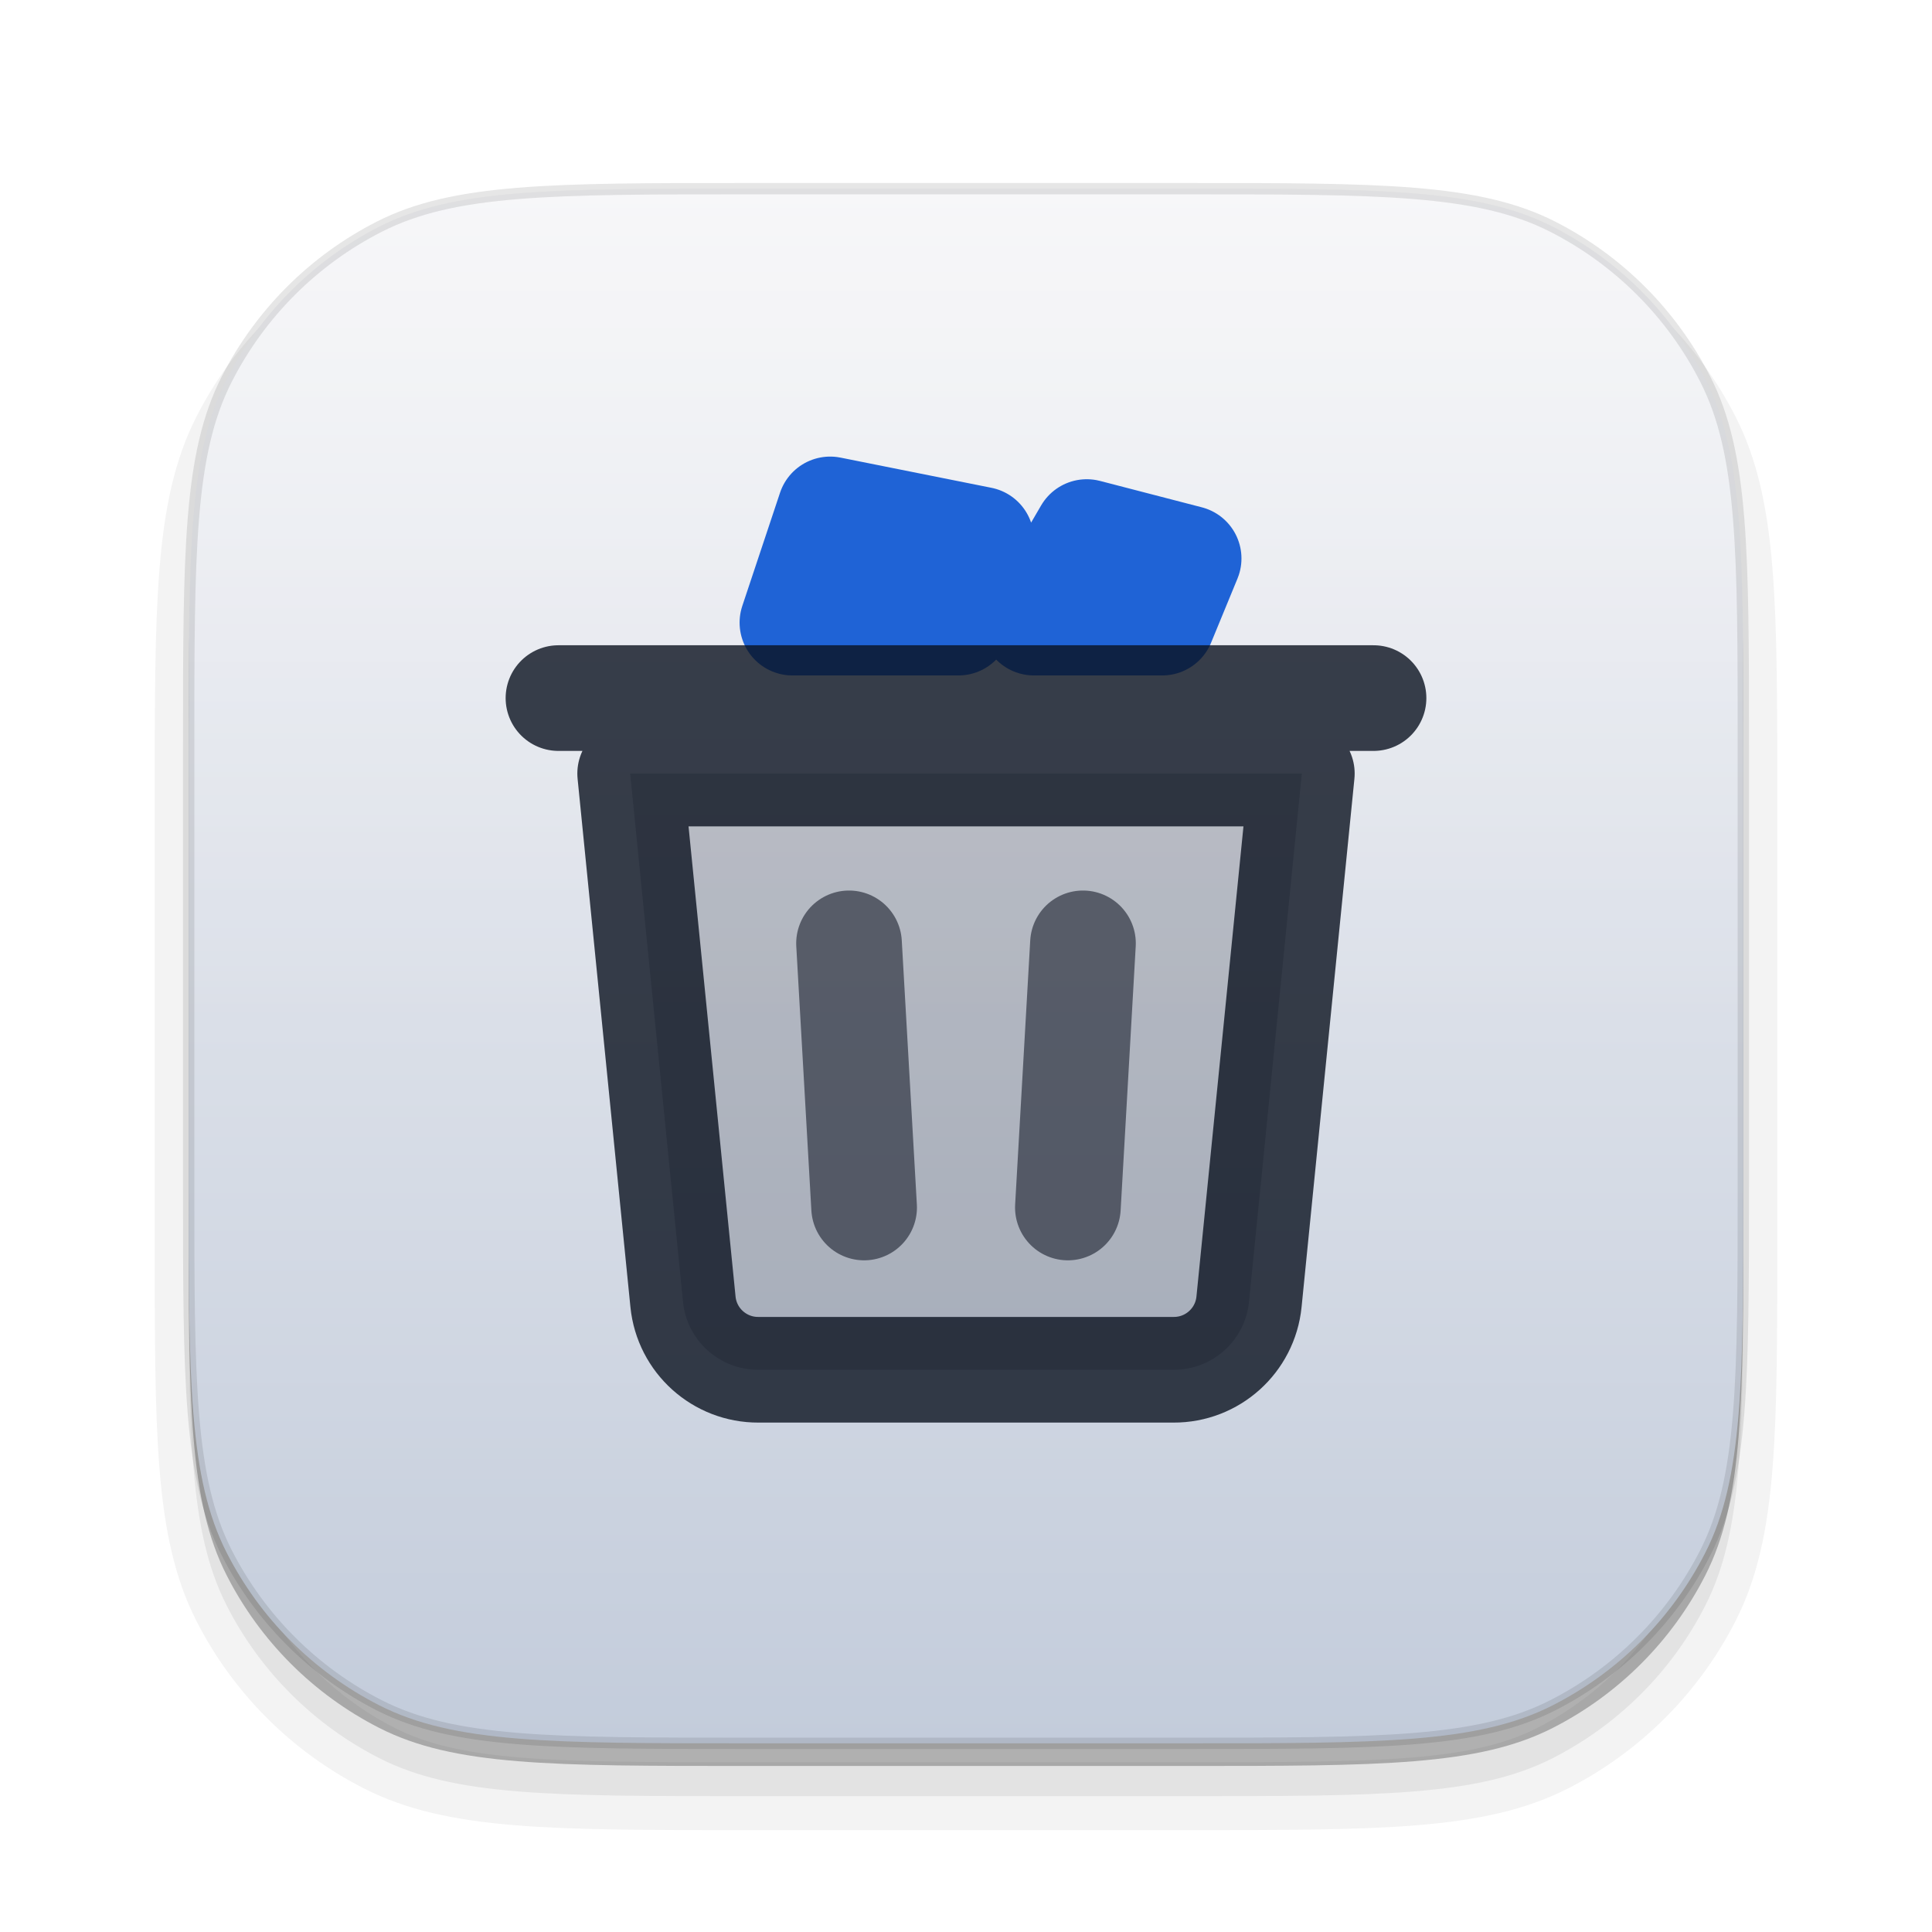
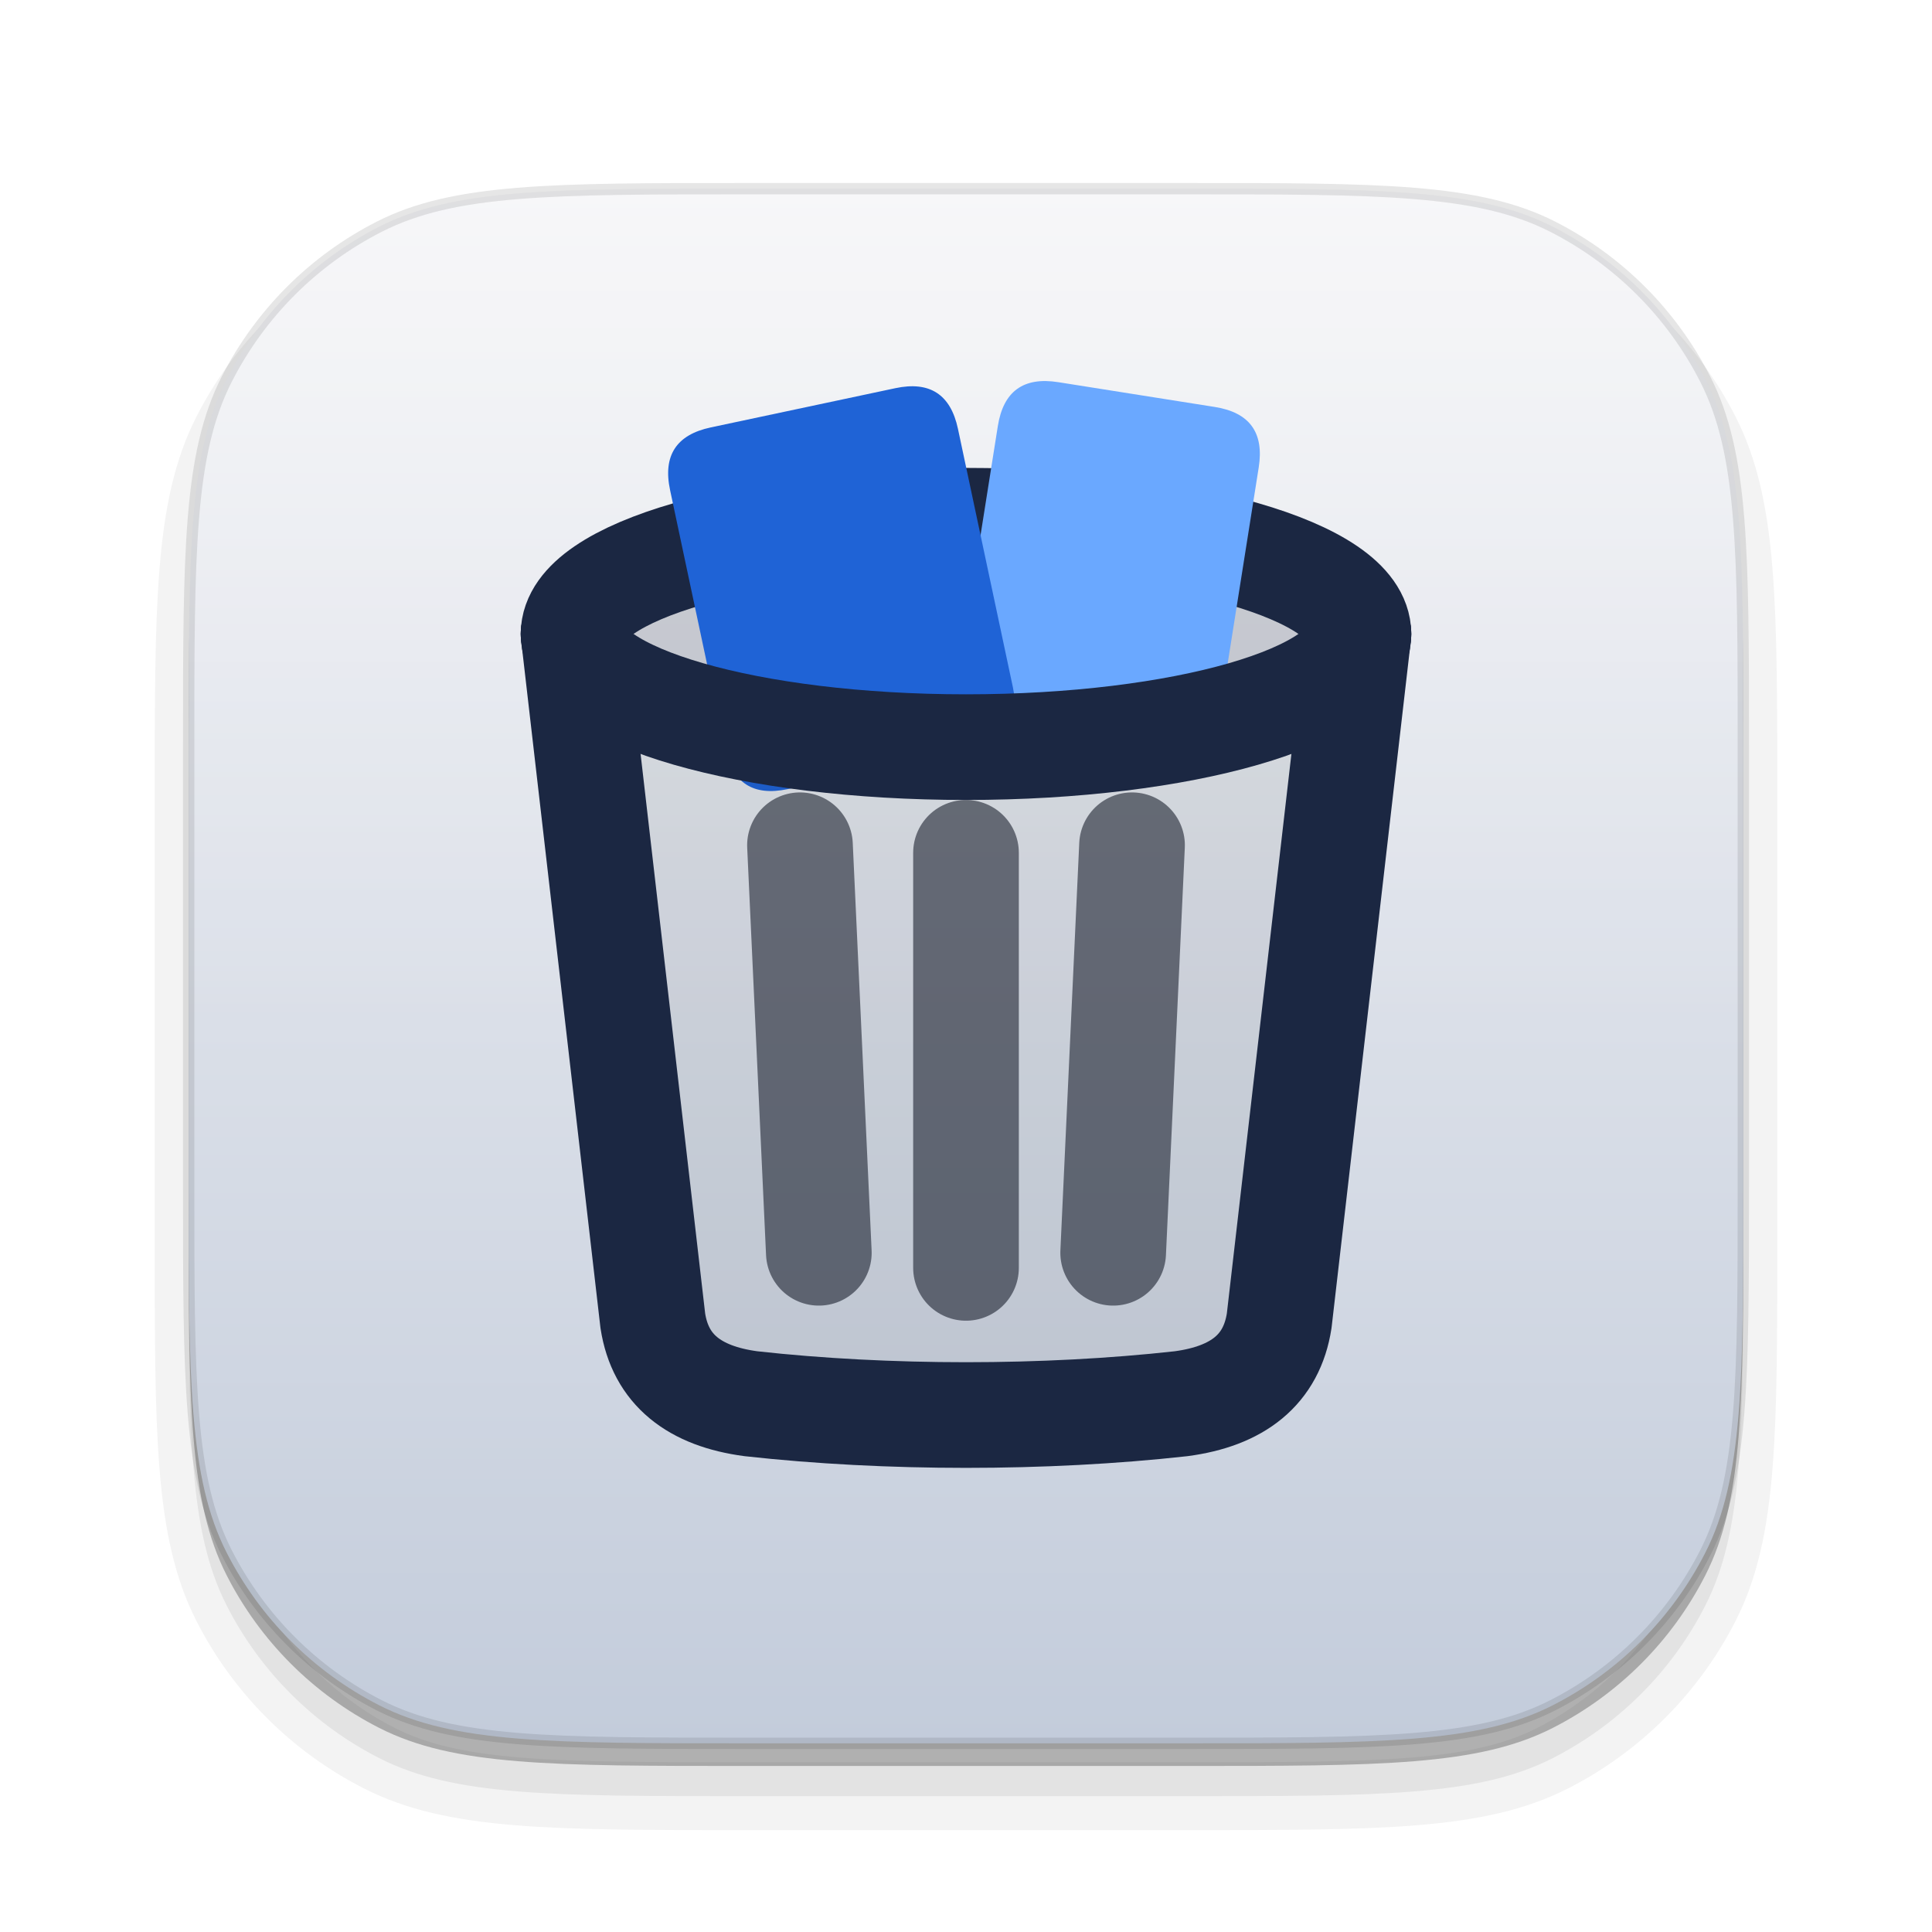
<svg xmlns="http://www.w3.org/2000/svg" viewBox="0 0 1024 1024">
  <defs>
    <linearGradient id="a" x1="512" x2="512" y1="100" y2="924" gradientUnits="userSpaceOnUse">
      <stop offset="0" stop-color="#F5F5F7" />
      <stop offset="1" stop-color="#C3CCDB" />
    </linearGradient>
    <linearGradient id="b" x1="512" x2="512" y1="100" y2="560" gradientUnits="userSpaceOnUse">
      <stop offset="0" stop-color="#FFF" stop-opacity=".22" />
      <stop offset="1" stop-color="#FFF" stop-opacity="0" />
    </linearGradient>
  </defs>
  <path fill-opacity=".07" stroke="#000" stroke-linejoin="round" stroke-opacity=".05" stroke-width="36" d="M628 128c103.61 0 155.41 0 194.99 20.16a185 185 0 0 1 80.85 80.85C924 268.58 924 320.39 924 424v232c0 103.61 0 155.41-20.16 194.99a185 185 0 0 1-80.85 80.85C783.42 952 731.61 952 628 952H396c-103.61 0-155.41 0-194.99-20.16a185 185 0 0 1-80.85-80.85C100 811.42 100 759.61 100 656V424c0-103.61 0-155.41 20.16-194.99a185 185 0 0 1 80.85-80.85C240.58 128 292.39 128 396 128z" />
  <path fill-opacity=".26" d="M628 112c103.61 0 155.41 0 194.99 20.16a185 185 0 0 1 80.85 80.85C924 252.58 924 304.39 924 408v232c0 103.61 0 155.41-20.16 194.99a185 185 0 0 1-80.85 80.85C783.42 936 731.61 936 628 936H396c-103.61 0-155.41 0-194.99-20.16a185 185 0 0 1-80.85-80.85C100 795.42 100 743.61 100 640V408c0-103.61 0-155.41 20.16-194.99a185 185 0 0 1 80.85-80.85C240.58 112 292.39 112 396 112z" />
  <path fill="url(#a)" d="M628 100c103.61 0 155.41 0 194.99 20.16a185 185 0 0 1 80.85 80.85C924 240.58 924 292.39 924 396v232c0 103.61 0 155.41-20.16 194.99a185 185 0 0 1-80.85 80.85C783.42 924 731.61 924 628 924H396c-103.61 0-155.41 0-194.99-20.16a185 185 0 0 1-80.85-80.85C100 783.42 100 731.61 100 628V396c0-103.61 0-155.41 20.16-194.99a185 185 0 0 1 80.85-80.85C240.58 100 292.39 100 396 100z" />
  <path fill="url(#b)" d="M628 100c103.61 0 155.41 0 194.99 20.16a185 185 0 0 1 80.85 80.85C924 240.58 924 292.39 924 396v232c0 103.61 0 155.41-20.16 194.99a185 185 0 0 1-80.85 80.85C783.42 924 731.61 924 628 924H396c-103.61 0-155.41 0-194.99-20.16a185 185 0 0 1-80.85-80.85C100 783.42 100 731.61 100 628V396c0-103.61 0-155.41 20.16-194.99a185 185 0 0 1 80.85-80.85C240.58 100 292.39 100 396 100z" />
  <path fill="none" stroke="#000" stroke-opacity=".1" stroke-width="6" d="M628 100c103.61 0 155.41 0 194.99 20.16a185 185 0 0 1 80.85 80.85C924 240.58 924 292.39 924 396v232c0 103.61 0 155.41-20.16 194.99a185 185 0 0 1-80.85 80.85C783.42 924 731.61 924 628 924H396c-103.61 0-155.41 0-194.99-20.16a185 185 0 0 1-80.85-80.85C100 783.42 100 731.61 100 628V396c0-103.61 0-155.41 20.16-194.99a185 185 0 0 1 80.85-80.85C240.58 100 292.39 100 396 100z" />
-   <path fill="#1F63D6" stroke="#1F63D6" stroke-linejoin="round" stroke-width="56" d="m420 330 20-60 80 16-12 44zm128 0 28-48 54 14-14 34z" />
-   <path fill="#0B1220" fill-opacity=".2" d="m334 410 28 280a40 40 0 0 0 40 36h220a40 40 0 0 0 40-36l28-280z" />
-   <path fill="none" stroke="#0B1220" stroke-linecap="round" stroke-linejoin="round" stroke-opacity=".8" stroke-width="56" d="m334 410 28 280a40 40 0 0 0 40 36h220a40 40 0 0 0 40-36l28-280zm-38-40h432" />
-   <path fill="none" stroke="#0B1220" stroke-linecap="round" stroke-opacity=".55" stroke-width="56" d="m450 500 8 140m116-140-8 140" />
+   <path fill="#0B1220" fill-opacity=".16" d="M304 336a208 60 0 0 1 416 0 208 60 0 0 1-416 0" />
+   <path fill="none" stroke="#1B2742" stroke-linecap="round" stroke-linejoin="round" stroke-width="56" d="M304 336a208 60 0 0 1 416 0" />
+   <path fill="#6AA8FF" d="M528.87 225.84q4.38-27.66 32.04-23.28l82.96 13.14q27.66 4.38 23.28 32.04l-20.02 126.42q-4.38 27.66-32.04 23.28l-82.96-13.14q-27.66-4.38-23.28-32.04Z" />
+   <path fill="#1F63D6" d="M355.15 259.75q-5.82-27.39 21.57-33.21l97.81-20.79q27.39-5.83 33.21 21.56l29.11 136.94q5.82 27.39-21.57 33.21l-97.81 20.79q-27.39 5.83-33.21-21.56Z" />
+   <path fill="#0B1220" fill-opacity=".08" d="m304 336 42 364c4 26 22 40 52 44 72 8 156 8 228 0 30-4 48-18 52-44l42-364a208 60 0 0 1-416 0" />
+   <path fill="none" stroke="#1B2742" stroke-linecap="round" stroke-linejoin="round" stroke-width="56" d="m304 336 42 364c4 26 22 40 52 44 72 8 156 8 228 0 30-4 48-18 52-44l42-364" />
+   <path fill="none" stroke="#1B2742" stroke-linecap="round" stroke-linejoin="round" stroke-width="56" d="M304 336a208 60 0 0 0 416 0" />
+   <path fill="none" stroke="#0B1220" stroke-linecap="round" stroke-linejoin="round" stroke-opacity=".55" stroke-width="56" d="m424 448 10 216m78-212v220m88-224-10 216" />
</svg>
